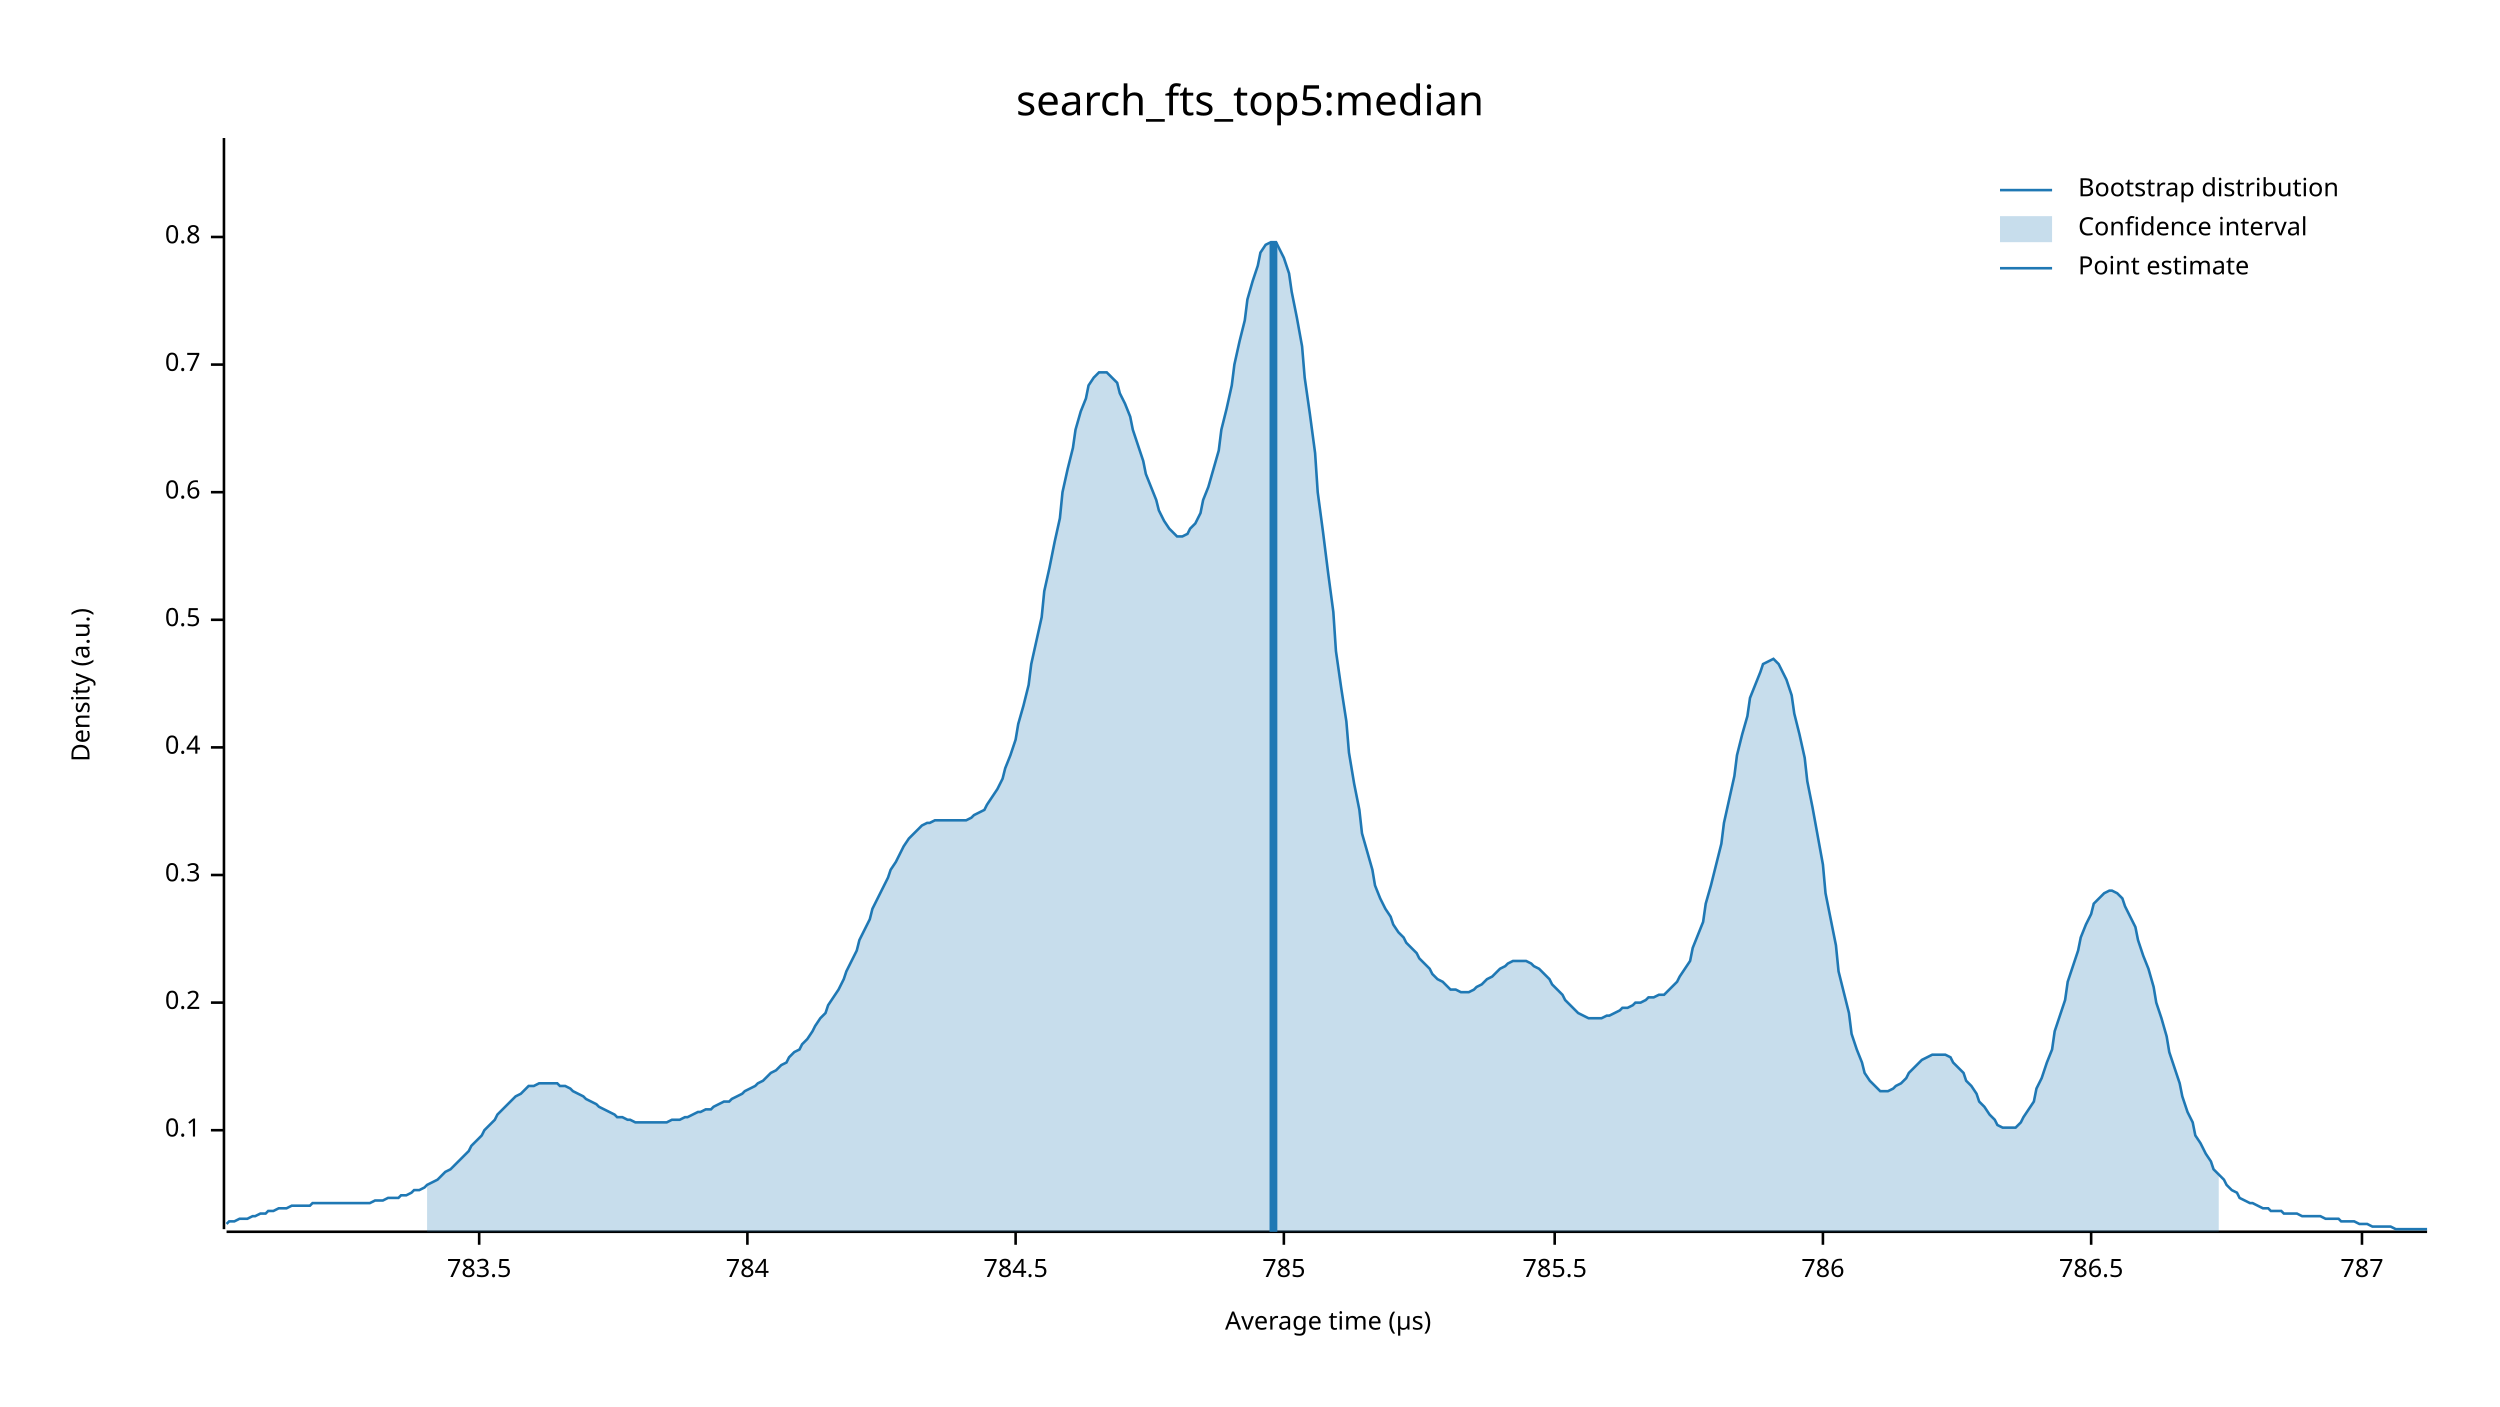
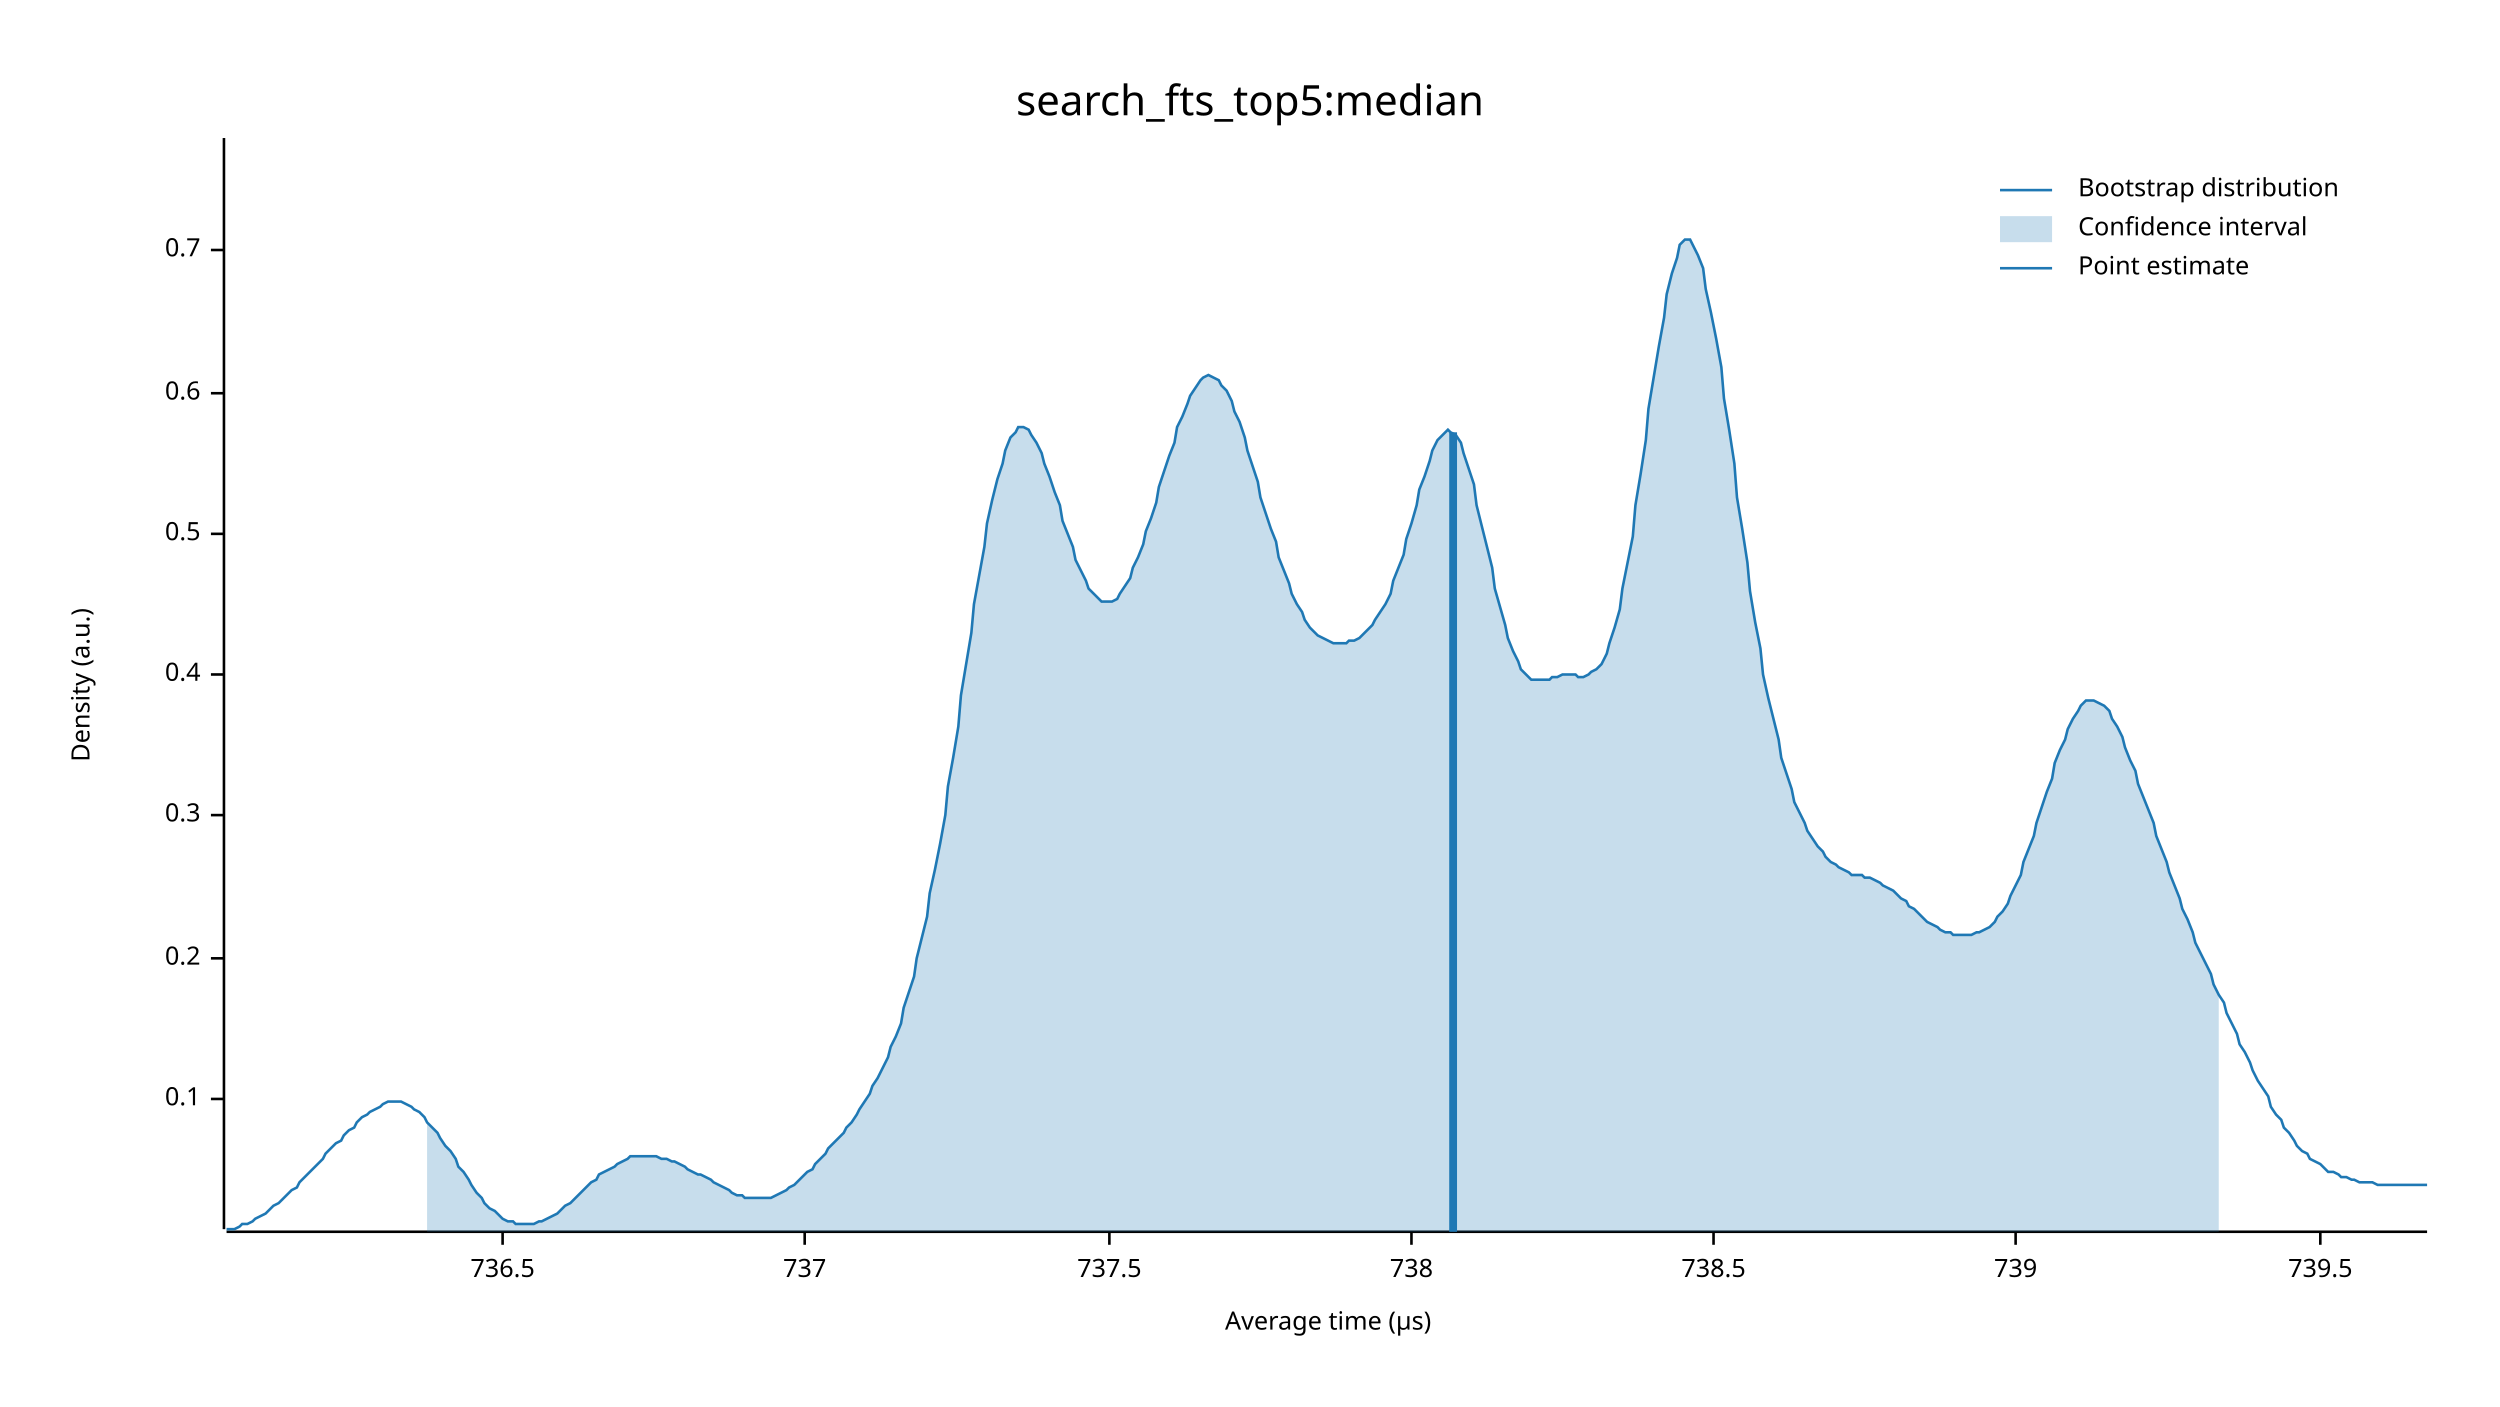
<svg xmlns="http://www.w3.org/2000/svg" width="960" height="540" viewBox="0 0 960 540">
  <text x="480" y="32" dy="0.76em" text-anchor="middle" font-family="sans-serif" font-size="16.129" opacity="1" fill="#000000">
search_fts_top5:median
</text>
  <text x="27" y="263" dy="0.76em" text-anchor="middle" font-family="sans-serif" font-size="9.677" opacity="1" fill="#000000" transform="rotate(270, 27, 263)">
Density (a.u.)
</text>
  <text x="510" y="513" dy="-0.5ex" text-anchor="middle" font-family="sans-serif" font-size="9.677" opacity="1" fill="#000000">
Average time (µs)
</text>
  <polyline fill="none" opacity="1" stroke="#000000" stroke-width="1" points="86,53 86,472 " />
-   <text x="77" y="434" dy="0.5ex" text-anchor="end" font-family="sans-serif" font-size="9.677" opacity="1" fill="#000000">
+   <text x="77" y="422" dy="0.5ex" text-anchor="end" font-family="sans-serif" font-size="9.677" opacity="1" fill="#000000">
0.1
</text>
-   <polyline fill="none" opacity="1" stroke="#000000" stroke-width="1" points="81,434 86,434 " />
-   <text x="77" y="385" dy="0.5ex" text-anchor="end" font-family="sans-serif" font-size="9.677" opacity="1" fill="#000000">
+   <polyline fill="none" opacity="1" stroke="#000000" stroke-width="1" points="81,422 86,422 " />
+   <text x="77" y="368" dy="0.5ex" text-anchor="end" font-family="sans-serif" font-size="9.677" opacity="1" fill="#000000">
0.2
</text>
-   <polyline fill="none" opacity="1" stroke="#000000" stroke-width="1" points="81,385 86,385 " />
-   <text x="77" y="336" dy="0.5ex" text-anchor="end" font-family="sans-serif" font-size="9.677" opacity="1" fill="#000000">
+   <polyline fill="none" opacity="1" stroke="#000000" stroke-width="1" points="81,368 86,368 " />
+   <text x="77" y="313" dy="0.5ex" text-anchor="end" font-family="sans-serif" font-size="9.677" opacity="1" fill="#000000">
0.3
</text>
-   <polyline fill="none" opacity="1" stroke="#000000" stroke-width="1" points="81,336 86,336 " />
-   <text x="77" y="287" dy="0.5ex" text-anchor="end" font-family="sans-serif" font-size="9.677" opacity="1" fill="#000000">
+   <polyline fill="none" opacity="1" stroke="#000000" stroke-width="1" points="81,313 86,313 " />
+   <text x="77" y="259" dy="0.5ex" text-anchor="end" font-family="sans-serif" font-size="9.677" opacity="1" fill="#000000">
0.4
</text>
-   <polyline fill="none" opacity="1" stroke="#000000" stroke-width="1" points="81,287 86,287 " />
-   <text x="77" y="238" dy="0.5ex" text-anchor="end" font-family="sans-serif" font-size="9.677" opacity="1" fill="#000000">
+   <polyline fill="none" opacity="1" stroke="#000000" stroke-width="1" points="81,259 86,259 " />
+   <text x="77" y="205" dy="0.5ex" text-anchor="end" font-family="sans-serif" font-size="9.677" opacity="1" fill="#000000">
0.5
</text>
-   <polyline fill="none" opacity="1" stroke="#000000" stroke-width="1" points="81,238 86,238 " />
-   <text x="77" y="189" dy="0.5ex" text-anchor="end" font-family="sans-serif" font-size="9.677" opacity="1" fill="#000000">
+   <polyline fill="none" opacity="1" stroke="#000000" stroke-width="1" points="81,205 86,205 " />
+   <text x="77" y="151" dy="0.5ex" text-anchor="end" font-family="sans-serif" font-size="9.677" opacity="1" fill="#000000">
0.6
</text>
-   <polyline fill="none" opacity="1" stroke="#000000" stroke-width="1" points="81,189 86,189 " />
-   <text x="77" y="140" dy="0.5ex" text-anchor="end" font-family="sans-serif" font-size="9.677" opacity="1" fill="#000000">
+   <polyline fill="none" opacity="1" stroke="#000000" stroke-width="1" points="81,151 86,151 " />
+   <text x="77" y="96" dy="0.5ex" text-anchor="end" font-family="sans-serif" font-size="9.677" opacity="1" fill="#000000">
0.7
</text>
-   <polyline fill="none" opacity="1" stroke="#000000" stroke-width="1" points="81,140 86,140 " />
-   <text x="77" y="91" dy="0.5ex" text-anchor="end" font-family="sans-serif" font-size="9.677" opacity="1" fill="#000000">
- 0.8
+   <polyline fill="none" opacity="1" stroke="#000000" stroke-width="1" points="81,96 86,96 " />
+   <polyline fill="none" opacity="1" stroke="#000000" stroke-width="1" points="87,473 932,473 " />
+   <text x="193" y="483" dy="0.76em" text-anchor="middle" font-family="sans-serif" font-size="9.677" opacity="1" fill="#000000">
+ 736.5
</text>
-   <polyline fill="none" opacity="1" stroke="#000000" stroke-width="1" points="81,91 86,91 " />
-   <polyline fill="none" opacity="1" stroke="#000000" stroke-width="1" points="87,473 932,473 " />
-   <text x="184" y="483" dy="0.76em" text-anchor="middle" font-family="sans-serif" font-size="9.677" opacity="1" fill="#000000">
- 783.5
+   <polyline fill="none" opacity="1" stroke="#000000" stroke-width="1" points="193,473 193,478 " />
+   <text x="309" y="483" dy="0.76em" text-anchor="middle" font-family="sans-serif" font-size="9.677" opacity="1" fill="#000000">
+ 737
</text>
-   <polyline fill="none" opacity="1" stroke="#000000" stroke-width="1" points="184,473 184,478 " />
-   <text x="287" y="483" dy="0.76em" text-anchor="middle" font-family="sans-serif" font-size="9.677" opacity="1" fill="#000000">
- 784
+   <polyline fill="none" opacity="1" stroke="#000000" stroke-width="1" points="309,473 309,478 " />
+   <text x="426" y="483" dy="0.76em" text-anchor="middle" font-family="sans-serif" font-size="9.677" opacity="1" fill="#000000">
+ 737.5
</text>
-   <polyline fill="none" opacity="1" stroke="#000000" stroke-width="1" points="287,473 287,478 " />
-   <text x="390" y="483" dy="0.76em" text-anchor="middle" font-family="sans-serif" font-size="9.677" opacity="1" fill="#000000">
- 784.5
+   <polyline fill="none" opacity="1" stroke="#000000" stroke-width="1" points="426,473 426,478 " />
+   <text x="542" y="483" dy="0.76em" text-anchor="middle" font-family="sans-serif" font-size="9.677" opacity="1" fill="#000000">
+ 738
</text>
-   <polyline fill="none" opacity="1" stroke="#000000" stroke-width="1" points="390,473 390,478 " />
-   <text x="493" y="483" dy="0.76em" text-anchor="middle" font-family="sans-serif" font-size="9.677" opacity="1" fill="#000000">
- 785
+   <polyline fill="none" opacity="1" stroke="#000000" stroke-width="1" points="542,473 542,478 " />
+   <text x="658" y="483" dy="0.76em" text-anchor="middle" font-family="sans-serif" font-size="9.677" opacity="1" fill="#000000">
+ 738.5
</text>
-   <polyline fill="none" opacity="1" stroke="#000000" stroke-width="1" points="493,473 493,478 " />
-   <text x="597" y="483" dy="0.76em" text-anchor="middle" font-family="sans-serif" font-size="9.677" opacity="1" fill="#000000">
- 785.5
+   <polyline fill="none" opacity="1" stroke="#000000" stroke-width="1" points="658,473 658,478 " />
+   <text x="774" y="483" dy="0.76em" text-anchor="middle" font-family="sans-serif" font-size="9.677" opacity="1" fill="#000000">
+ 739
</text>
-   <polyline fill="none" opacity="1" stroke="#000000" stroke-width="1" points="597,473 597,478 " />
-   <text x="700" y="483" dy="0.76em" text-anchor="middle" font-family="sans-serif" font-size="9.677" opacity="1" fill="#000000">
- 786
+   <polyline fill="none" opacity="1" stroke="#000000" stroke-width="1" points="774,473 774,478 " />
+   <text x="891" y="483" dy="0.76em" text-anchor="middle" font-family="sans-serif" font-size="9.677" opacity="1" fill="#000000">
+ 739.5
</text>
-   <polyline fill="none" opacity="1" stroke="#000000" stroke-width="1" points="700,473 700,478 " />
-   <text x="803" y="483" dy="0.76em" text-anchor="middle" font-family="sans-serif" font-size="9.677" opacity="1" fill="#000000">
- 786.5
- </text>
-   <polyline fill="none" opacity="1" stroke="#000000" stroke-width="1" points="803,473 803,478 " />
-   <text x="907" y="483" dy="0.76em" text-anchor="middle" font-family="sans-serif" font-size="9.677" opacity="1" fill="#000000">
- 787
- </text>
-   <polyline fill="none" opacity="1" stroke="#000000" stroke-width="1" points="907,473 907,478 " />
-   <polyline fill="none" opacity="1" stroke="#1F78B4" stroke-width="1" points="87,470 88,469 90,469 92,468 93,468 95,468 97,467 98,467 100,466 102,466 103,465 105,465 107,464 109,464 110,464 112,463 114,463 115,463 117,463 119,463 120,462 122,462 124,462 125,462 127,462 129,462 131,462 132,462 134,462 136,462 137,462 139,462 141,462 142,462 144,461 146,461 147,461 149,460 151,460 153,460 154,459 156,459 158,458 159,457 161,457 163,456 164,455 166,454 168,453 169,452 171,450 173,449 175,447 176,446 178,444 180,442 181,440 183,438 185,436 186,434 188,432 190,430 191,428 193,426 195,424 197,422 198,421 200,420 202,418 203,417 205,417 207,416 208,416 210,416 212,416 214,416 215,417 217,417 219,418 220,419 222,420 224,421 225,422 227,423 229,424 230,425 232,426 234,427 236,428 237,429 239,429 241,430 242,430 244,431 246,431 247,431 249,431 251,431 252,431 254,431 256,431 258,430 259,430 261,430 263,429 264,429 266,428 268,427 269,427 271,426 273,426 274,425 276,424 278,423 280,423 281,422 283,421 285,420 286,419 288,418 290,417 291,416 293,415 295,413 296,412 298,411 300,409 302,408 303,406 305,404 307,403 308,401 310,399 312,396 313,394 315,391 317,389 318,386 320,383 322,380 324,376 325,373 327,369 329,365 330,361 332,357 334,353 335,349 337,345 339,341 341,337 342,334 344,331 346,327 347,325 349,322 351,320 352,319 354,317 356,316 357,316 359,315 361,315 363,315 364,315 366,315 368,315 369,315 371,315 373,314 374,313 376,312 378,311 379,309 381,306 383,303 385,299 386,295 388,290 390,284 391,278 393,271 395,263 396,255 398,246 400,237 401,227 403,218 405,208 407,199 408,189 410,180 412,172 413,165 415,158 417,153 418,148 420,145 422,143 423,143 425,143 427,145 429,147 430,151 432,155 434,160 435,165 437,171 439,177 440,182 442,187 444,192 445,196 447,200 449,203 451,205 452,206 454,206 456,205 457,203 459,201 461,197 462,192 464,187 466,180 468,173 469,165 471,157 473,148 474,140 476,131 478,123 479,115 481,108 483,102 484,97 486,94 488,93 490,93 491,95 493,99 495,105 496,112 498,122 500,133 501,145 503,159 505,174 506,189 508,204 510,220 512,235 513,250 515,264 517,277 518,289 520,301 522,311 523,320 525,327 527,334 528,340 530,345 532,349 534,352 535,355 537,358 539,360 540,362 542,364 544,366 545,368 547,370 549,372 550,374 552,376 554,377 556,379 557,380 559,380 561,381 562,381 564,381 566,380 567,379 569,378 571,376 573,375 574,374 576,372 578,371 579,370 581,369 583,369 584,369 586,369 588,370 589,371 591,372 593,374 595,376 596,378 598,380 600,382 601,384 603,386 605,388 606,389 608,390 610,391 611,391 613,391 615,391 617,390 618,390 620,389 622,388 623,387 625,387 627,386 628,385 630,385 632,384 633,383 635,383 637,382 639,382 640,381 642,379 644,377 645,375 647,372 649,369 650,364 652,359 654,354 655,347 657,340 659,332 661,324 662,316 664,307 666,298 667,290 669,282 671,275 672,268 674,263 676,258 677,255 679,254 681,253 683,255 684,257 686,261 688,267 689,274 691,282 693,291 694,300 696,310 698,321 700,332 701,343 703,353 705,363 706,373 708,381 710,389 711,397 713,403 715,408 716,412 718,415 720,417 722,419 723,419 725,419 727,418 728,417 730,416 732,414 733,412 735,410 737,408 738,407 740,406 742,405 744,405 745,405 747,405 749,406 750,408 752,410 754,412 755,415 757,417 759,420 760,423 762,425 764,428 766,430 767,432 769,433 771,433 772,433 774,433 776,431 777,429 779,426 781,423 782,418 784,414 786,408 788,403 789,396 791,390 793,384 794,377 796,371 798,365 799,360 801,355 803,351 804,347 806,345 808,343 810,342 811,342 813,343 815,345 816,348 818,352 820,356 821,361 823,367 825,372 827,379 828,385 830,391 832,398 833,404 835,410 837,416 838,421 840,427 842,431 843,436 845,439 847,443 849,446 850,449 852,451 854,453 855,455 857,457 859,458 860,460 862,461 864,462 865,462 867,463 869,464 871,464 872,465 874,465 876,465 877,466 879,466 881,466 882,466 884,467 886,467 887,467 889,467 891,467 893,468 894,468 896,468 898,468 899,469 901,469 903,469 904,469 906,470 908,470 909,470 911,471 913,471 915,471 916,471 918,471 920,472 921,472 923,472 925,472 926,472 928,472 930,472 932,472 " />
-   <polygon opacity="0.25" fill="#1F78B4" points="164,455 166,454 168,453 169,452 171,450 173,449 175,447 176,446 178,444 180,442 181,440 183,438 185,436 186,434 188,432 190,430 191,428 193,426 195,424 197,422 198,421 200,420 202,418 203,417 205,417 207,416 208,416 210,416 212,416 214,416 215,417 217,417 219,418 220,419 222,420 224,421 225,422 227,423 229,424 230,425 232,426 234,427 236,428 237,429 239,429 241,430 242,430 244,431 246,431 247,431 249,431 251,431 252,431 254,431 256,431 258,430 259,430 261,430 263,429 264,429 266,428 268,427 269,427 271,426 273,426 274,425 276,424 278,423 280,423 281,422 283,421 285,420 286,419 288,418 290,417 291,416 293,415 295,413 296,412 298,411 300,409 302,408 303,406 305,404 307,403 308,401 310,399 312,396 313,394 315,391 317,389 318,386 320,383 322,380 324,376 325,373 327,369 329,365 330,361 332,357 334,353 335,349 337,345 339,341 341,337 342,334 344,331 346,327 347,325 349,322 351,320 352,319 354,317 356,316 357,316 359,315 361,315 363,315 364,315 366,315 368,315 369,315 371,315 373,314 374,313 376,312 378,311 379,309 381,306 383,303 385,299 386,295 388,290 390,284 391,278 393,271 395,263 396,255 398,246 400,237 401,227 403,218 405,208 407,199 408,189 410,180 412,172 413,165 415,158 417,153 418,148 420,145 422,143 423,143 425,143 427,145 429,147 430,151 432,155 434,160 435,165 437,171 439,177 440,182 442,187 444,192 445,196 447,200 449,203 451,205 452,206 454,206 456,205 457,203 459,201 461,197 462,192 464,187 466,180 468,173 469,165 471,157 473,148 474,140 476,131 478,123 479,115 481,108 483,102 484,97 486,94 488,93 490,93 491,95 493,99 495,105 496,112 498,122 500,133 501,145 503,159 505,174 506,189 508,204 510,220 512,235 513,250 515,264 517,277 518,289 520,301 522,311 523,320 525,327 527,334 528,340 530,345 532,349 534,352 535,355 537,358 539,360 540,362 542,364 544,366 545,368 547,370 549,372 550,374 552,376 554,377 556,379 557,380 559,380 561,381 562,381 564,381 566,380 567,379 569,378 571,376 573,375 574,374 576,372 578,371 579,370 581,369 583,369 584,369 586,369 588,370 589,371 591,372 593,374 595,376 596,378 598,380 600,382 601,384 603,386 605,388 606,389 608,390 610,391 611,391 613,391 615,391 617,390 618,390 620,389 622,388 623,387 625,387 627,386 628,385 630,385 632,384 633,383 635,383 637,382 639,382 640,381 642,379 644,377 645,375 647,372 649,369 650,364 652,359 654,354 655,347 657,340 659,332 661,324 662,316 664,307 666,298 667,290 669,282 671,275 672,268 674,263 676,258 677,255 679,254 681,253 683,255 684,257 686,261 688,267 689,274 691,282 693,291 694,300 696,310 698,321 700,332 701,343 703,353 705,363 706,373 708,381 710,389 711,397 713,403 715,408 716,412 718,415 720,417 722,419 723,419 725,419 727,418 728,417 730,416 732,414 733,412 735,410 737,408 738,407 740,406 742,405 744,405 745,405 747,405 749,406 750,408 752,410 754,412 755,415 757,417 759,420 760,423 762,425 764,428 766,430 767,432 769,433 771,433 772,433 774,433 776,431 777,429 779,426 781,423 782,418 784,414 786,408 788,403 789,396 791,390 793,384 794,377 796,371 798,365 799,360 801,355 803,351 804,347 806,345 808,343 810,342 811,342 813,343 815,345 816,348 818,352 820,356 821,361 823,367 825,372 827,379 828,385 830,391 832,398 833,404 835,410 837,416 838,421 840,427 842,431 843,436 845,439 847,443 849,446 850,449 852,451 852,473 164,473 " />
-   <polyline fill="none" opacity="1" stroke="#1F78B4" stroke-width="3" points="489,473 489,93 " />
+   <polyline fill="none" opacity="1" stroke="#000000" stroke-width="1" points="891,473 891,478 " />
+   <polyline fill="none" opacity="1" stroke="#1F78B4" stroke-width="1" points="87,472 88,472 90,472 92,471 93,470 95,470 97,469 98,468 100,467 102,466 103,465 105,463 107,462 109,460 110,459 112,457 114,456 115,454 117,452 119,450 120,449 122,447 124,445 125,443 127,441 129,439 131,438 132,436 134,434 136,433 137,431 139,429 141,428 142,427 144,426 146,425 147,424 149,423 151,423 153,423 154,423 156,424 158,425 159,426 161,427 163,429 164,431 166,433 168,435 169,437 171,440 173,442 175,445 176,448 178,450 180,453 181,455 183,458 185,460 186,462 188,464 190,465 191,466 193,468 195,469 197,469 198,470 200,470 202,470 203,470 205,470 207,469 208,469 210,468 212,467 214,466 215,465 217,463 219,462 220,461 222,459 224,457 225,456 227,454 229,453 230,451 232,450 234,449 236,448 237,447 239,446 241,445 242,444 244,444 246,444 247,444 249,444 251,444 252,444 254,445 256,445 258,446 259,446 261,447 263,448 264,449 266,450 268,451 269,451 271,452 273,453 274,454 276,455 278,456 280,457 281,458 283,459 285,459 286,460 288,460 290,460 291,460 293,460 295,460 296,460 298,459 300,458 302,457 303,456 305,455 307,453 308,452 310,450 312,449 313,447 315,445 317,443 318,441 320,439 322,437 324,435 325,433 327,431 329,428 330,426 332,423 334,420 335,417 337,414 339,410 341,406 342,402 344,398 346,393 347,387 349,381 351,375 352,368 354,360 356,352 357,343 359,334 361,324 363,313 364,302 366,291 368,279 369,267 371,255 373,243 374,232 376,221 378,210 379,201 381,192 383,184 385,178 386,173 388,168 390,166 391,164 393,164 395,165 396,167 398,170 400,174 401,178 403,183 405,189 407,194 408,200 410,205 412,210 413,215 415,219 417,223 418,226 420,228 422,230 423,231 425,231 427,231 429,230 430,228 432,225 434,222 435,218 437,214 439,209 440,204 442,199 444,193 445,187 447,181 449,175 451,170 452,164 454,160 456,155 457,152 459,149 461,146 462,145 464,144 466,145 468,146 469,148 471,150 473,154 474,158 476,162 478,168 479,173 481,179 483,185 484,191 486,197 488,203 490,208 491,214 493,219 495,224 496,228 498,232 500,235 501,238 503,241 505,243 506,244 508,245 510,246 512,247 513,247 515,247 517,247 518,246 520,246 522,245 523,244 525,242 527,240 528,238 530,235 532,232 534,228 535,223 537,218 539,213 540,207 542,201 544,194 545,188 547,183 549,177 550,173 552,169 554,167 556,165 557,166 559,167 561,170 562,174 564,180 566,186 567,194 569,202 571,210 573,218 574,226 576,233 578,240 579,245 581,250 583,254 584,257 586,259 588,261 589,261 591,261 593,261 595,261 596,260 598,260 600,259 601,259 603,259 605,259 606,260 608,260 610,259 611,258 613,257 615,255 617,251 618,247 620,241 622,234 623,226 625,216 627,206 628,194 630,182 632,169 633,157 635,145 637,133 639,122 640,113 642,105 644,99 645,94 647,92 649,92 650,94 652,98 654,103 655,111 657,120 659,130 661,141 662,153 664,165 666,178 667,191 669,203 671,216 672,227 674,239 676,249 677,259 679,268 681,276 683,284 684,291 686,297 688,303 689,308 691,312 693,316 694,319 696,322 698,325 700,327 701,329 703,331 705,332 706,333 708,334 710,335 711,336 713,336 715,336 716,337 718,337 720,338 722,339 723,340 725,341 727,342 728,343 730,345 732,346 733,348 735,349 737,351 738,352 740,354 742,355 744,356 745,357 747,358 749,358 750,359 752,359 754,359 755,359 757,359 759,358 760,358 762,357 764,356 766,354 767,352 769,350 771,347 772,344 774,340 776,336 777,331 779,326 781,321 782,316 784,310 786,304 788,299 789,293 791,288 793,284 794,280 796,276 798,273 799,271 801,269 803,269 804,269 806,270 808,271 810,273 811,276 813,279 815,283 816,287 818,292 820,296 821,301 823,306 825,311 827,316 828,321 830,326 832,331 833,335 835,340 837,345 838,349 840,353 842,358 843,362 845,366 847,370 849,374 850,378 852,382 854,385 855,389 857,393 859,397 860,401 862,404 864,408 865,411 867,415 869,418 871,421 872,425 874,428 876,430 877,433 879,435 881,438 882,440 884,442 886,443 887,445 889,446 891,447 893,449 894,450 896,450 898,451 899,452 901,452 903,453 904,453 906,454 908,454 909,454 911,454 913,455 915,455 916,455 918,455 920,455 921,455 923,455 925,455 926,455 928,455 930,455 932,455 " />
+   <polygon opacity="0.25" fill="#1F78B4" points="164,431 166,433 168,435 169,437 171,440 173,442 175,445 176,448 178,450 180,453 181,455 183,458 185,460 186,462 188,464 190,465 191,466 193,468 195,469 197,469 198,470 200,470 202,470 203,470 205,470 207,469 208,469 210,468 212,467 214,466 215,465 217,463 219,462 220,461 222,459 224,457 225,456 227,454 229,453 230,451 232,450 234,449 236,448 237,447 239,446 241,445 242,444 244,444 246,444 247,444 249,444 251,444 252,444 254,445 256,445 258,446 259,446 261,447 263,448 264,449 266,450 268,451 269,451 271,452 273,453 274,454 276,455 278,456 280,457 281,458 283,459 285,459 286,460 288,460 290,460 291,460 293,460 295,460 296,460 298,459 300,458 302,457 303,456 305,455 307,453 308,452 310,450 312,449 313,447 315,445 317,443 318,441 320,439 322,437 324,435 325,433 327,431 329,428 330,426 332,423 334,420 335,417 337,414 339,410 341,406 342,402 344,398 346,393 347,387 349,381 351,375 352,368 354,360 356,352 357,343 359,334 361,324 363,313 364,302 366,291 368,279 369,267 371,255 373,243 374,232 376,221 378,210 379,201 381,192 383,184 385,178 386,173 388,168 390,166 391,164 393,164 395,165 396,167 398,170 400,174 401,178 403,183 405,189 407,194 408,200 410,205 412,210 413,215 415,219 417,223 418,226 420,228 422,230 423,231 425,231 427,231 429,230 430,228 432,225 434,222 435,218 437,214 439,209 440,204 442,199 444,193 445,187 447,181 449,175 451,170 452,164 454,160 456,155 457,152 459,149 461,146 462,145 464,144 466,145 468,146 469,148 471,150 473,154 474,158 476,162 478,168 479,173 481,179 483,185 484,191 486,197 488,203 490,208 491,214 493,219 495,224 496,228 498,232 500,235 501,238 503,241 505,243 506,244 508,245 510,246 512,247 513,247 515,247 517,247 518,246 520,246 522,245 523,244 525,242 527,240 528,238 530,235 532,232 534,228 535,223 537,218 539,213 540,207 542,201 544,194 545,188 547,183 549,177 550,173 552,169 554,167 556,165 557,166 559,167 561,170 562,174 564,180 566,186 567,194 569,202 571,210 573,218 574,226 576,233 578,240 579,245 581,250 583,254 584,257 586,259 588,261 589,261 591,261 593,261 595,261 596,260 598,260 600,259 601,259 603,259 605,259 606,260 608,260 610,259 611,258 613,257 615,255 617,251 618,247 620,241 622,234 623,226 625,216 627,206 628,194 630,182 632,169 633,157 635,145 637,133 639,122 640,113 642,105 644,99 645,94 647,92 649,92 650,94 652,98 654,103 655,111 657,120 659,130 661,141 662,153 664,165 666,178 667,191 669,203 671,216 672,227 674,239 676,249 677,259 679,268 681,276 683,284 684,291 686,297 688,303 689,308 691,312 693,316 694,319 696,322 698,325 700,327 701,329 703,331 705,332 706,333 708,334 710,335 711,336 713,336 715,336 716,337 718,337 720,338 722,339 723,340 725,341 727,342 728,343 730,345 732,346 733,348 735,349 737,351 738,352 740,354 742,355 744,356 745,357 747,358 749,358 750,359 752,359 754,359 755,359 757,359 759,358 760,358 762,357 764,356 766,354 767,352 769,350 771,347 772,344 774,340 776,336 777,331 779,326 781,321 782,316 784,310 786,304 788,299 789,293 791,288 793,284 794,280 796,276 798,273 799,271 801,269 803,269 804,269 806,270 808,271 810,273 811,276 813,279 815,283 816,287 818,292 820,296 821,301 823,306 825,311 827,316 828,321 830,326 832,331 833,335 835,340 837,345 838,349 840,353 842,358 843,362 845,366 847,370 849,374 850,378 852,382 852,473 164,473 " />
+   <polyline fill="none" opacity="1" stroke="#1F78B4" stroke-width="3" points="558,473 558,166 " />
  <text x="798" y="68" dy="0.76em" text-anchor="start" font-family="sans-serif" font-size="9.677" opacity="1" fill="#000000">
Bootstrap distribution
</text>
  <text x="798" y="83" dy="0.76em" text-anchor="start" font-family="sans-serif" font-size="9.677" opacity="1" fill="#000000">
Confidence interval
</text>
  <text x="798" y="98" dy="0.76em" text-anchor="start" font-family="sans-serif" font-size="9.677" opacity="1" fill="#000000">
Point estimate
</text>
  <polyline fill="none" opacity="1" stroke="#1F78B4" stroke-width="1" points="768,73 788,73 " />
  <rect x="768" y="83" width="20" height="10" opacity="0.25" fill="#1F78B4" stroke="none" />
  <polyline fill="none" opacity="1" stroke="#1F78B4" stroke-width="1" points="768,103 788,103 " />
</svg>
